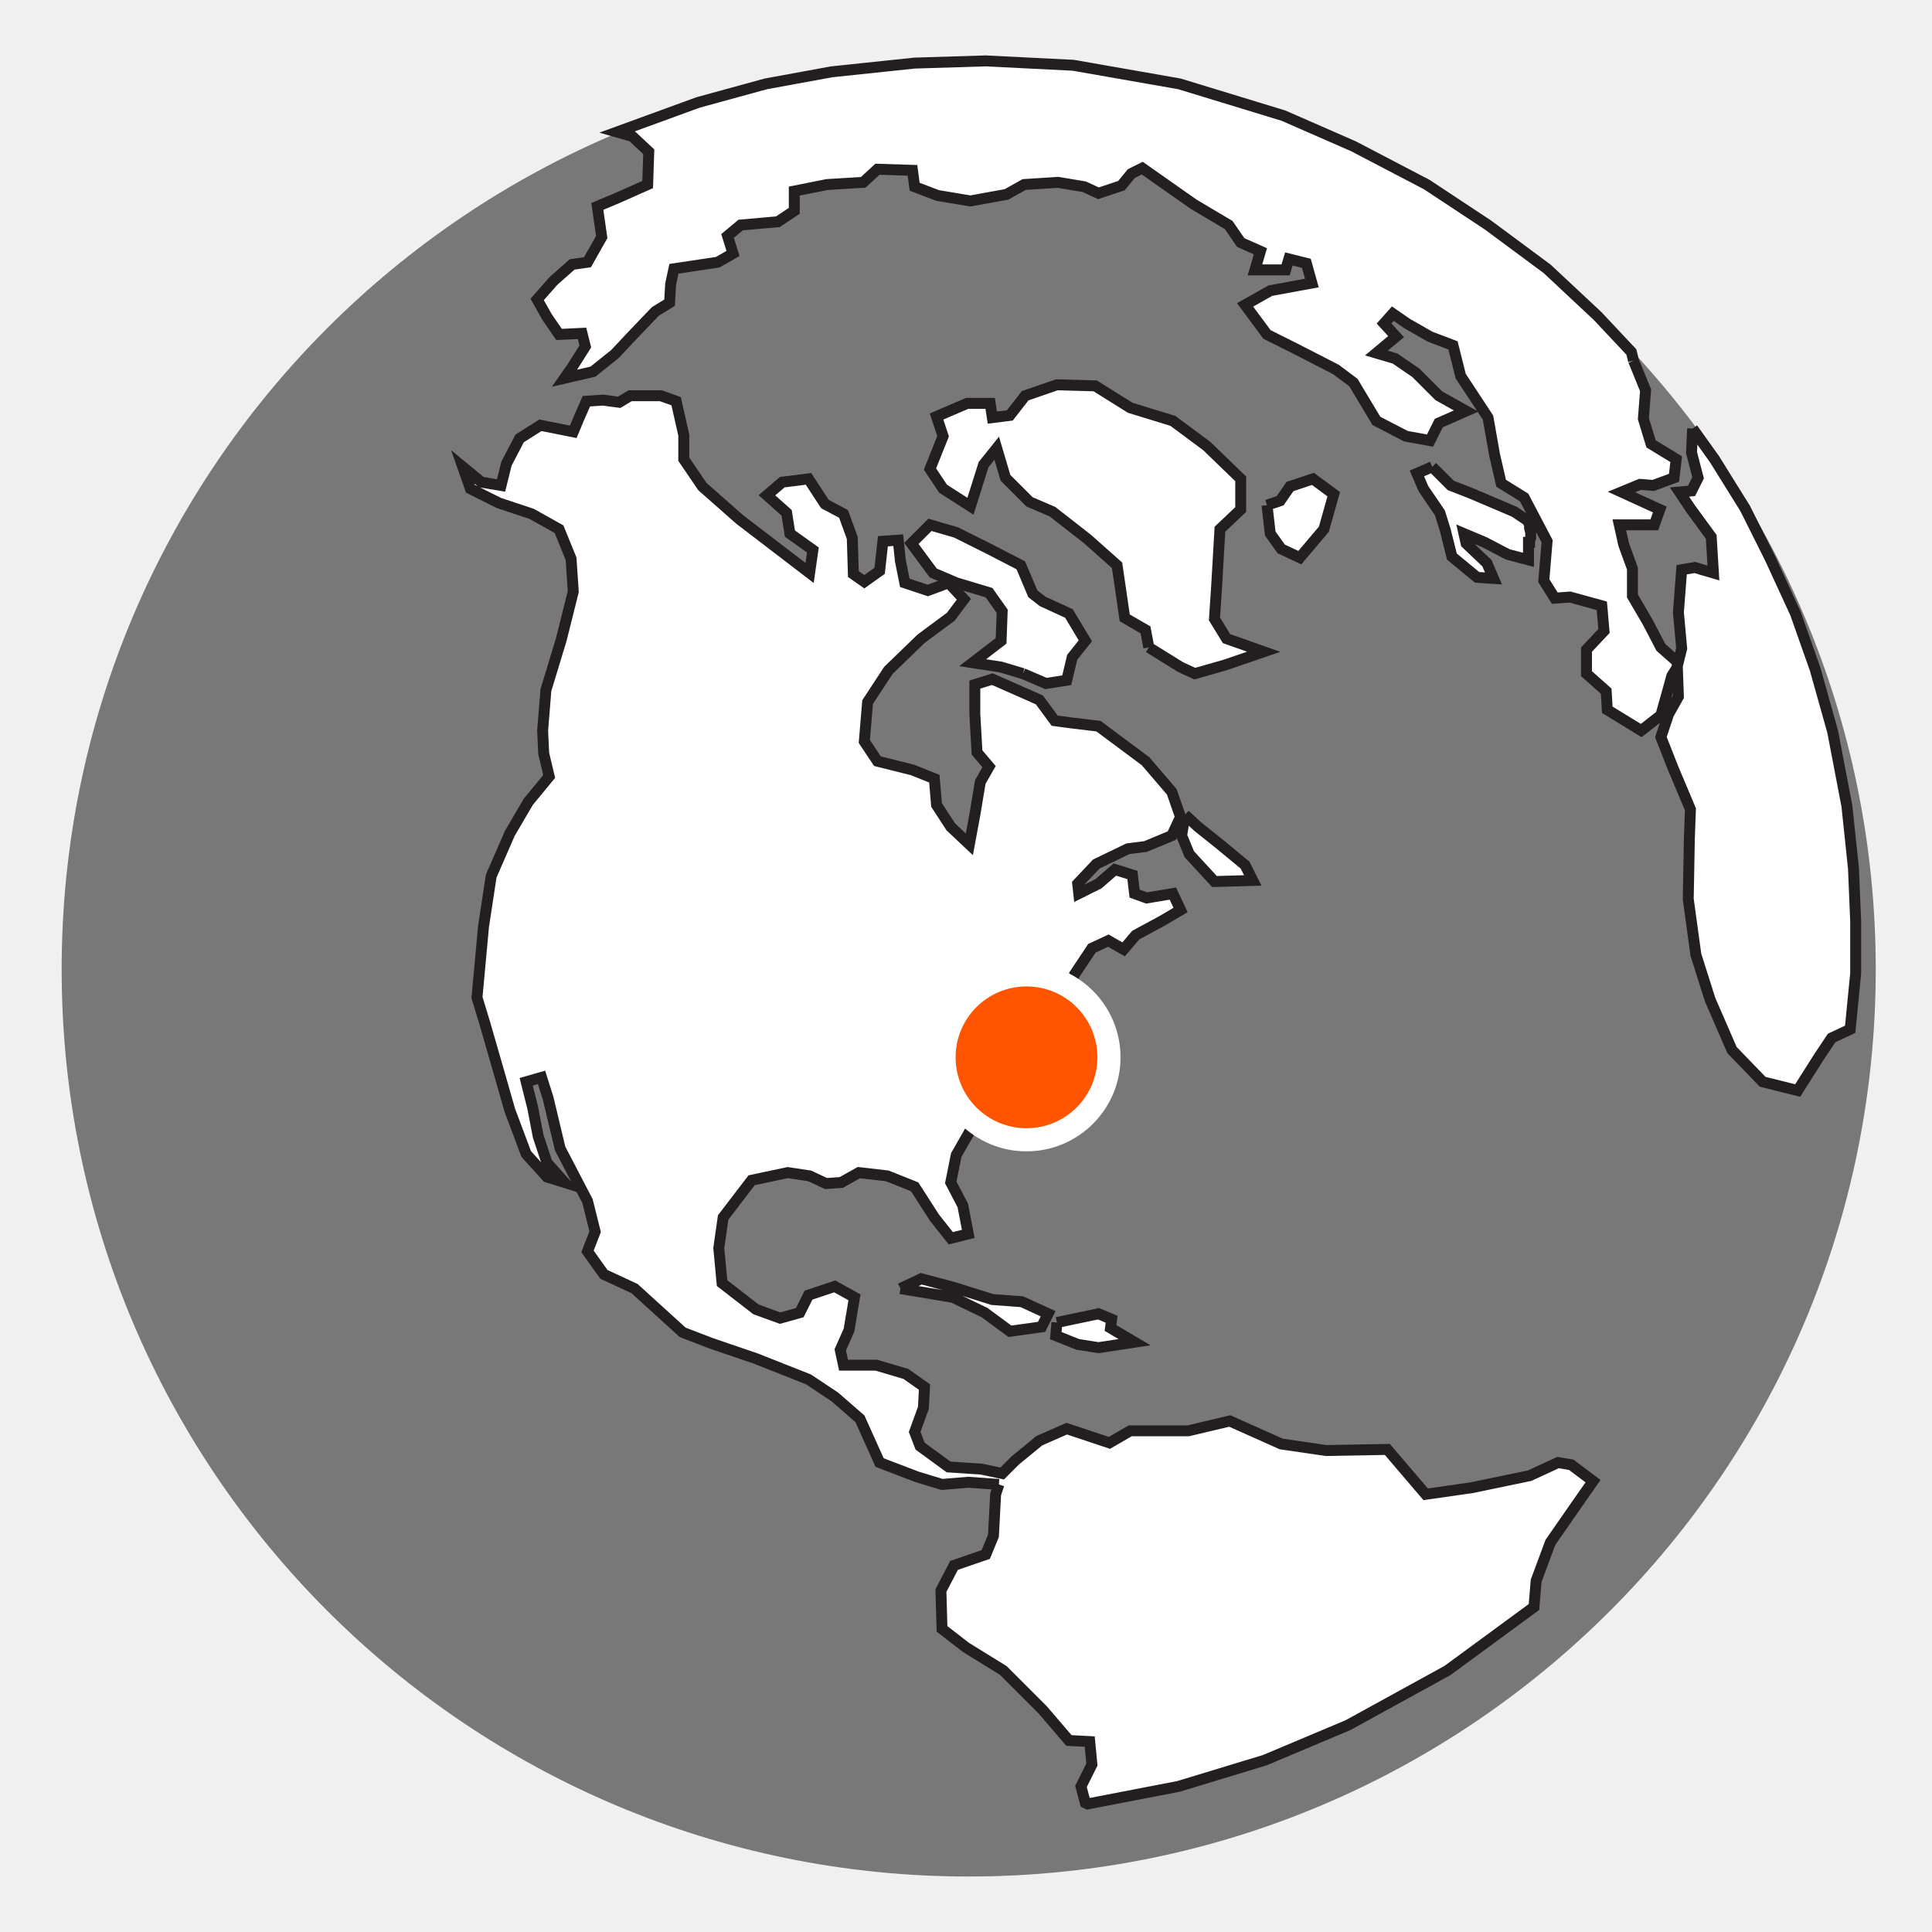
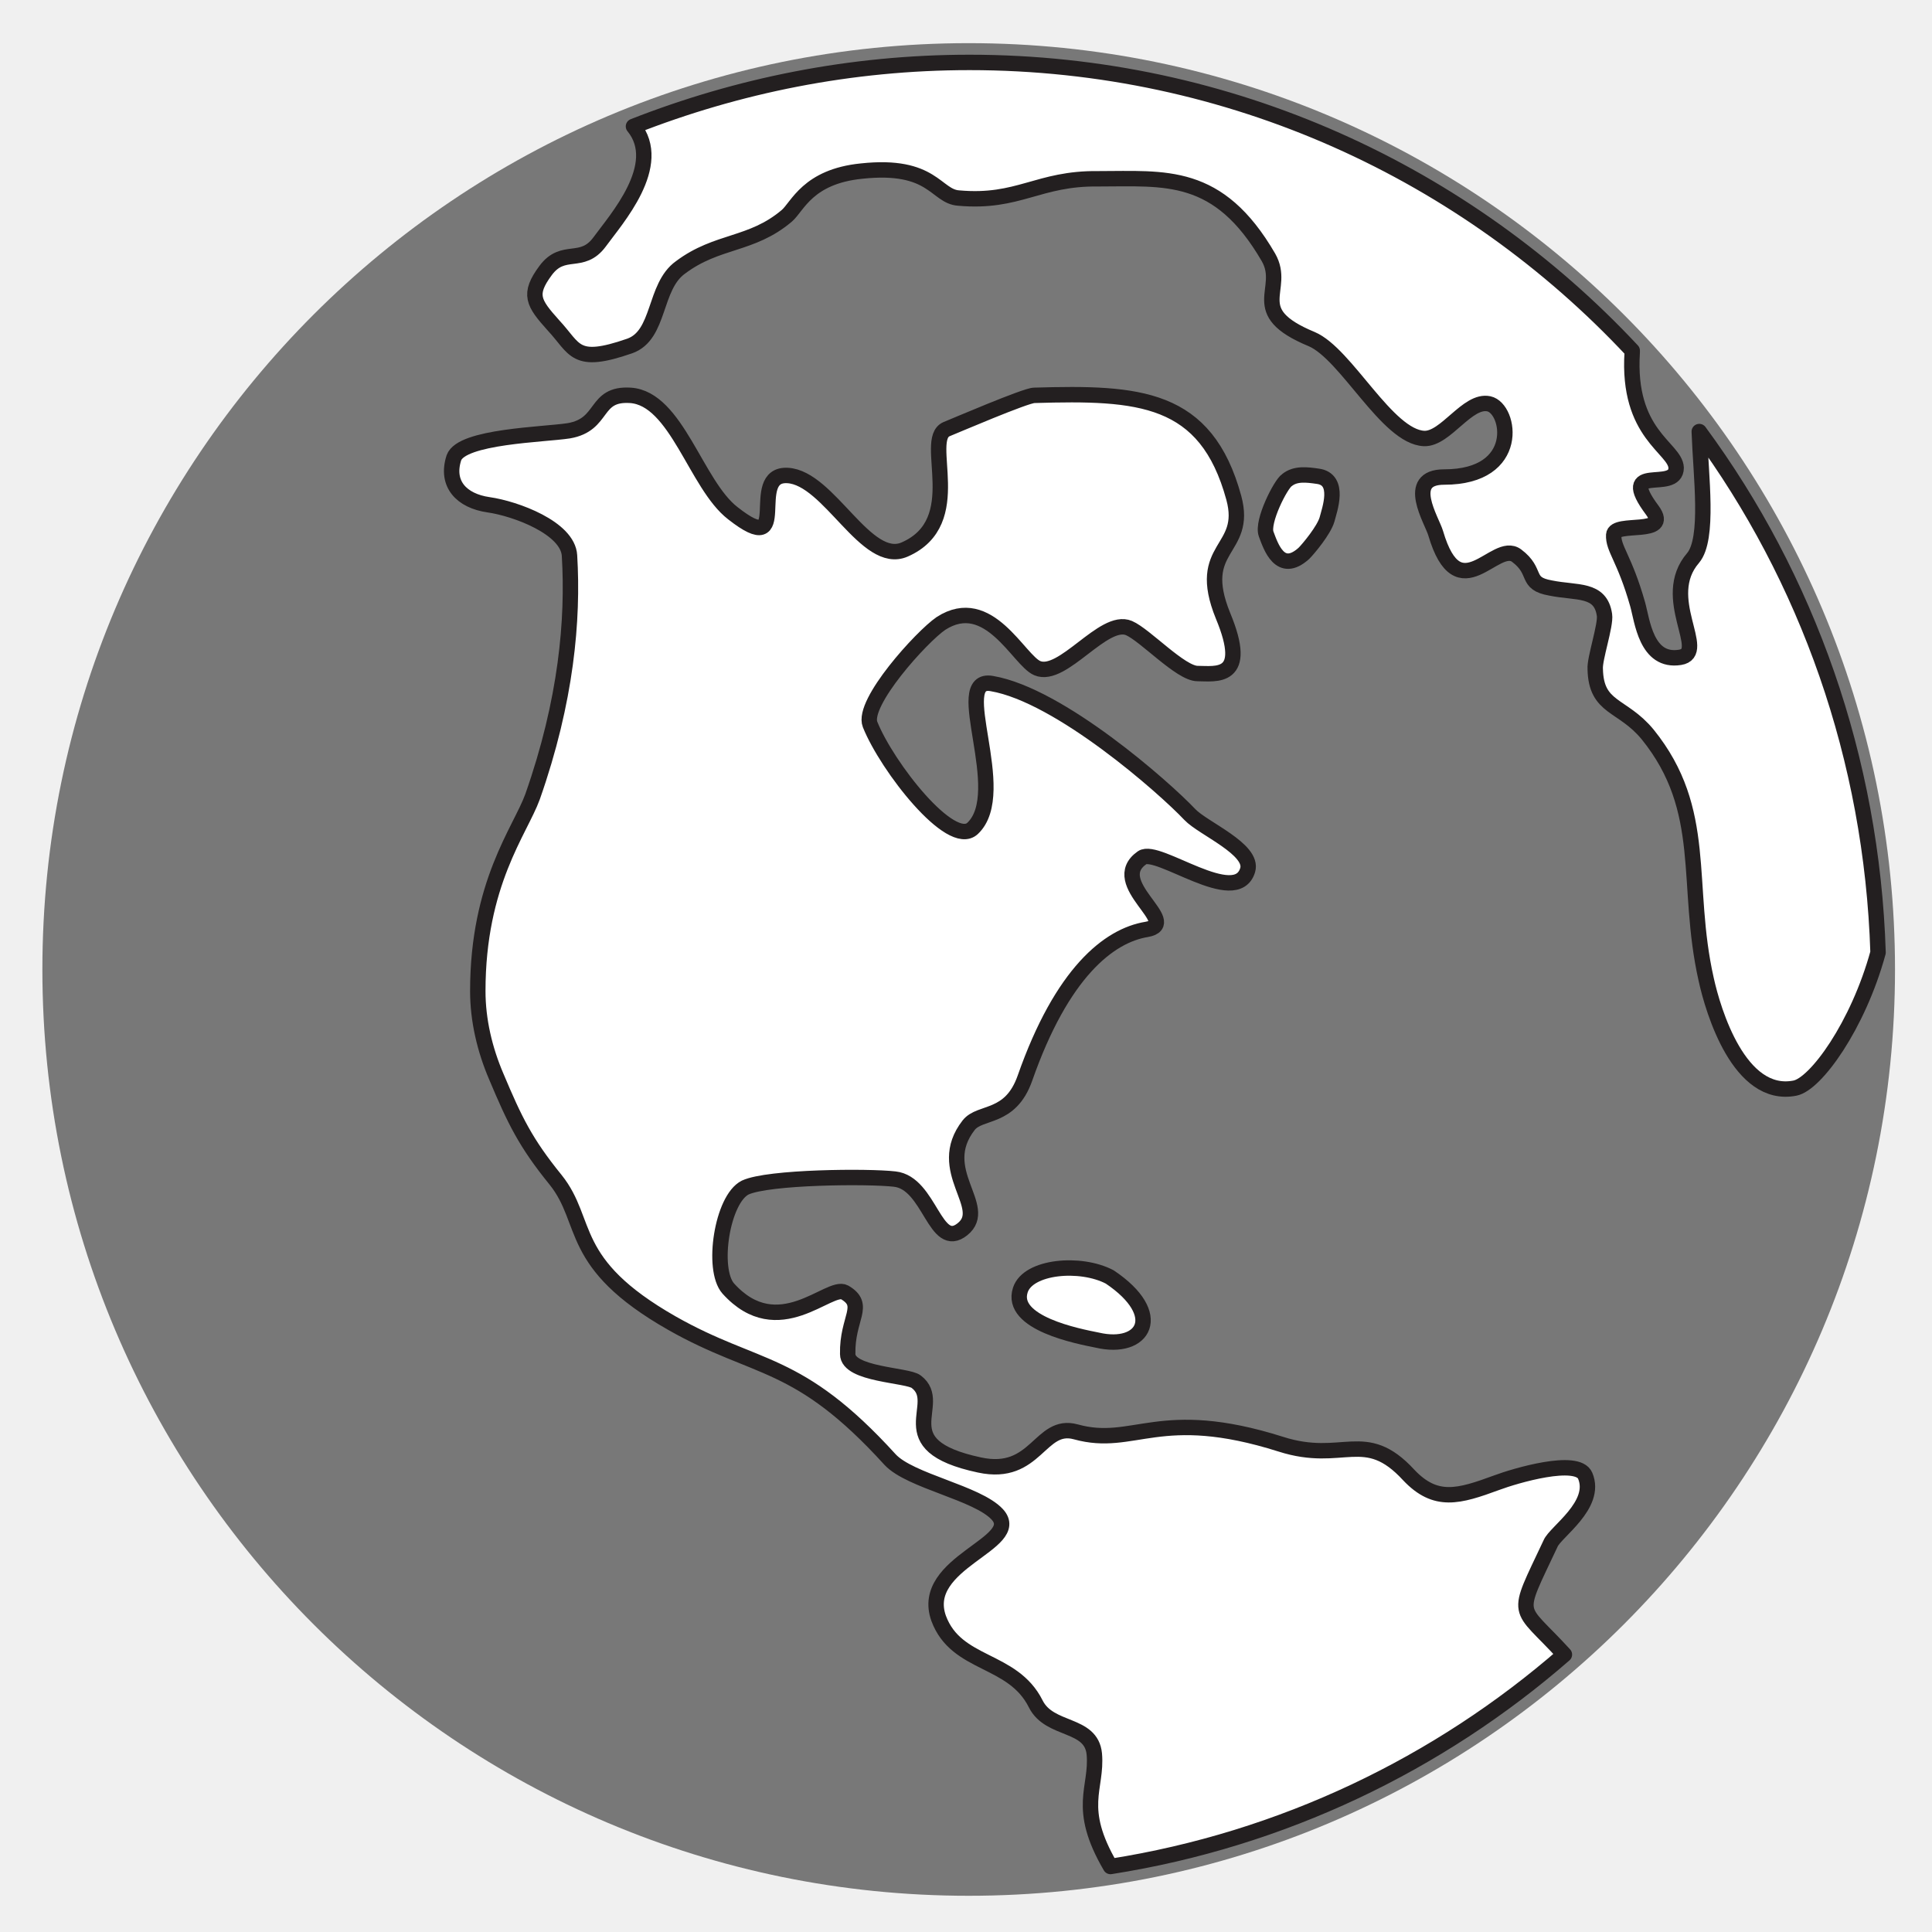
- <svg xmlns="http://www.w3.org/2000/svg" version="1.1" id="Layer_1" x="0px" y="0px" viewBox="0 0 250.6 250.7" style="enable-background:new 0 0 250.6 250.7;" xml:space="preserve">
+ <svg xmlns="http://www.w3.org/2000/svg" version="1.1" id="Layer_1" x="0px" y="0px" viewBox="-180 271.3 250.6 250.7" style="enable-background:new -180 271.3 250.6 250.7;" xml:space="preserve">
  <style type="text/css">
- 	.st0{opacity:0.5;}
- 	.st1{fill:#FFFFFF;stroke:#231F20;stroke-miterlimit:10;}
- 	.st2{fill:#FF5500;stroke:#FFFFFF;stroke-width:3;stroke-miterlimit:10;}
+ 	.st0{opacity:0.5;enable-background:new    ;}
+ 	.st1{fill:#FFFFFF;stroke:#231F20;stroke-width:2;stroke-linecap:round;stroke-linejoin:round;stroke-miterlimit:10;}
</style>
-   <circle id="svg_1" class="st0" cx="125.7" cy="125.8" r="117.7" />
-   <g id="Continents" transform="matrix(1.419847,0,0,1.419847,15.32198,-182.2152) ">
-     <polyline id="svg_3" class="st1" points="80.5,264 80.2,264.9 80,268.7 79.3,270.4 76.4,271.4 75.2,273.7 75.3,277.2 77.5,278.9    80.9,281 84.5,284.6 86.9,287.4 88.8,287.5 89,289.6 88,291.6 88.4,293.1 88.6,293.2 96.9,291.6 104.8,289.2 112.4,286 121.5,281    129.4,275.2 129.6,272.8 130.9,269.3 133.4,265.7 134.8,263.7 132.8,262.2 131.6,262 129,263.2 123.7,264.3 119.5,264.9 116,260.8    110.4,260.9 106.3,260.3 101.6,258.2 97.8,259.1 92.5,259.1 90.6,260.2 86.7,258.9 84.2,260 82,261.8 80.8,263 78.9,262.6    75.9,262.4 73.3,260.5 72.8,259.2 73.6,257 73.7,255.1 72,253.9 69.3,253.1 66.3,253.1 66,251.7 66.8,249.9 67.3,246.9 65.5,245.9    63.1,246.7 62.3,248.3 60.5,248.8 58.3,248 55.2,245.6 54.9,242.4 55.3,239.6 57.9,236.2 61.2,235.5 63.2,235.8 64.7,236.5    66.1,236.4 67.7,235.5 70.3,235.8 72.8,236.8 74.6,239.6 76.1,241.5 77.7,241.1 77.2,238.5 76.1,236.4 76.6,233.9 77.8,231.8    80.9,229.6 82.8,228 83,225 84.2,221.6 85.8,219.3 86.9,219 87.4,217.4 89,215 90.5,214.3 91.9,215.1 93,213.8 95.4,212.5    97.1,211.5 96.4,210 94,210.4 92.9,210 92.7,208.3 91.1,207.8 89.6,209.1 87.8,210 87.7,209.1 89.4,207.3 92.3,205.9 93.9,205.7    96.3,204.7 97.1,203 96.3,200.7 93.9,197.9 89.6,194.7 87.1,194.4 85.6,194.2 84.2,192.3 79.9,190.4 78.3,190.9 78.3,193.6    78.5,197.1 79.6,198.4 78.8,199.8 78.3,202.8 77.8,205.5 76.1,203.9 74.8,201.9 74.6,199.5 72.6,198.7 69.4,197.9 68.2,196.1    68.5,192.5 70.4,189.6 73.4,186.7 76.1,184.7 77.3,183.1 75.9,181.6 74,182.3 71.9,181.6 71.5,179.6 71.3,177.7 69.9,177.8    69.6,180.5 68.2,181.5 67.2,180.8 67.1,177.5 66.3,175.3 64.6,174.4 63.1,172.1 60.7,172.4 59.3,173.6 61.1,175.2 61.4,177.1    63.5,178.6 63.2,180.7 56.8,175.8 53.4,172.8 51.7,170.3 51.7,168.1 51,165 49.6,164.5 46.8,164.5 45.8,165.1 44.3,164.9 42.8,165    42.1,166.6 41.6,167.8 38.6,167.2 36.7,168.4 35.5,170.7 35,172.7 33.2,172.4 31.5,171 32.2,173 34.8,174.3 37.8,175.3 40.3,176.7    41.4,179.4 41.6,182.4 40.5,186.8 39.1,191.4 38.8,195.1 38.9,197.2 39.4,199.3 37.5,201.6 35.8,204.5 34.1,208.4 33.4,213    32.8,219.5 33.5,221.8 34.8,226.3 35.8,229.8 37.3,233.8 39.2,235.9 40.8,236.4 39.2,234.6 38.4,232.2 37.9,229.6 37.3,227.2    38.7,226.8 39.3,228.7 40.4,233.3 42.9,238.1 43.6,240.9 42.9,242.7 44.4,244.8 47.2,246.1 51.6,250.1 54.2,251.1 58.3,252.5    63.1,254.4 65.5,256 67.8,258 69.6,262 73,263.3 75.3,264 77.7,263.8 80.5,264  " />
-     <polyline id="svg_4" class="st1" points="71.5,246.1 73.4,245.2 76.4,246 79.9,247.1 82.6,247.3 85,248.4 84.4,249.6 81.5,250    79.2,248.3 76.3,246.9 71.5,246.1  " />
-     <polyline id="svg_5" class="st1" points="85.8,249.2 85.7,250.4 87.7,251.2 89.6,251.5 92.9,251 90.7,249.7 90.8,248.9 89.6,248.4    85.8,249.2  " />
-     <polyline id="svg_6" class="st1" points="97.5,202.8 98.7,203.9 100.7,205.5 103,207.4 103.7,208.8 100.2,208.9 97.9,206.4    97.2,204.7 97.5,202.8  " />
-     <polyline id="svg_7" class="st1" points="82.7,189.9 80.7,189.3 78.1,188.9 80.7,186.9 80.8,184.2 79.6,182.5 76.6,181.6    74.5,180.7 72.5,178 74.2,176.3 76.6,177 79.6,178.5 82.5,180 83.6,182.6 84.5,183.3 86.9,184.4 88.4,186.9 87.2,188.4 86.7,190.5    84.8,190.8 82.7,189.9  " />
-     <polyline id="svg_8" class="st1" points="94.2,187.5 97.1,189.3 98.4,189.9 101.2,189.1 104.7,187.9 101.3,186.7 100.2,184.9    100.4,181.9 100.7,176.7 102.6,174.9 102.6,172.1 99.5,169.1 96.4,166.8 92.5,165.6 89.3,163.6 85.8,163.5 82.9,164.5 81.5,166.3    79.9,166.5 79.7,165.2 77.6,165.2 74.8,166.4 75.4,168.2 74.2,171.2 75.4,173 77.9,174.6 79.1,170.8 80.3,169.3 81.1,172    83.3,174.2 85.4,175.1 88.6,177.6 91.3,180 92,184.8 93.9,185.9 94.2,187.5  " />
-     <polyline id="svg_9" class="st1" points="105,174.5 105.3,177.1 106.3,178.5 108,179.3 110.2,176.7 111.1,173.5 109.2,172.1    107.1,172.8 106.2,174.1 105,174.5  " />
-     <polyline id="svg_10" class="st1" points="138.5,161.3 139.6,164 139.4,166.6 140.1,168.9 142.4,170.3 142.2,172 140.3,172.7    139.1,172.6 137.4,173.3 140.9,174.9 140.4,176.3 137.2,176.3 137.6,178.1 138.4,180.3 138.4,182.8 139.8,185.2 141,187.5    142.7,189 142,190.1 141.7,191.2 141,193.7 139.2,195.1 136.1,193.2 136,191.5 134.2,189.9 134.2,187.7 135.8,186 135.6,183.7    132.7,182.9 131.3,183 130.3,181.4 130.6,177.8 128.5,173.8 126.4,172.5 125.8,169.9 125.2,166.5 122.7,162.7 122,159.9    119.9,159.1 117.8,157.9 116.5,157 115.7,157.9 116.8,159.1 115,160.6 116.7,161.1 118.6,162.4 120.7,164.5 123.2,165.9 120.7,167    119.9,168.6 117.7,168.2 115,166.8 112.9,163.3 111.3,162.1 107.6,160.2 105,158.9 103,156.2 105.3,154.9 109.1,154.2 108.6,152.4    107,152 106.7,153 103.9,153 104.4,151.3 102.6,150.5 101.5,148.9 98.3,147 93.6,143.7 92.6,144.2 91.7,145.3 89.6,146 88.3,145.4    85.9,145 82.8,145.2 81.2,146.1 77.9,146.7 74.9,146.2 72.8,145.4 72.6,143.9 69.4,143.8 68.1,145 64.8,145.2 61.8,145.8    61.8,147.6 60.3,148.6 56.9,148.9 55.7,149.9 56.2,151.5 54.8,152.3 50.8,152.9 50.5,154.3 50.4,156 49.1,156.8 46.9,159.1    45.4,160.7 43.4,162.3 40.8,162.9 41.5,161.9 42.7,160 42.4,158.8 40.3,158.9 39.2,157.3 38.3,155.7 39.8,154 41.5,152.5    42.9,152.3 44.2,150 43.8,147.2 45.7,146.4 48.4,145.2 48.5,142.2 47,140.8 45.6,140.4 53,137.7 59.2,136 65.2,134.9 72.8,134.1    79.3,133.9 87.3,134.3 97,136 106.5,138.9 112.9,141.7 119.6,145.2 125.2,148.9 130.6,152.9 135.2,157.2 138.3,160.5 138.5,161.3     " />
-     <polyline id="svg_11" class="st1" points="120.1,171 118.7,171.6 119.3,173 120.8,175.2 121.3,176.8 121.9,179.2 124.2,181.1    125.7,181.2 125.1,179.8 123.2,178 123,177.1 124.9,177.9 127,179 128.9,179.5 128.9,177.9 129,177.9 129,177.7 129.1,177.5    129.1,177.3 129.1,177 129,176.6 129,176.3 128.9,176.1 128.9,176 128.8,175.9 127.6,175.1 123.6,173.4 121.8,172.7 120.1,171  " />
-     <polyline id="svg_12" class="st1" points="143.9,167.5 143.8,169.7 144.4,172 143.8,173.2 142.7,173.3 143.7,174.8 145.6,177.4    145.8,180.7 144.1,180.2 142.9,180.4 142.6,184.3 142.9,187.6 142.5,189.2 142.6,192 141.7,193.6 141,195.7 142.1,198.5    143.7,202.3 143.6,205 143.5,210.5 144.2,215.6 145.5,219.7 147.5,224.3 150.3,227.2 153.5,228 155.4,225 156.6,223.2 158.3,222.4    158.8,217.3 158.8,212.5 158.6,207.7 158,202 156.7,195.2 155.1,189.5 153.3,184.4 151,179.4 148.7,174.8 145.9,170.3 143.9,167.5     " />
+   <circle id="water" class="st0" cx="-54.3" cy="397.1" r="120.2" />
+   <g id="Land">
+     <path class="st1" d="M-36,437c-3.8-2-10.6-1.4-11.6,1.7c-1.4,4.3,7.5,6,10,6.5C-31.6,446.6-28.7,441.9-36,437z" />
+     <path class="st1" d="M25.7,462.8c-1-2.4-9.1,0-11.5,0.9c-4.9,1.8-7.9,2.7-11.4-1c-5.7-6.2-8.5-1.4-16.6-4c-15.8-5-19,0.5-26.6-1.6   c-4.7-1.3-5.1,5.9-12.5,4.3c-12.2-2.6-4.4-7.9-8.2-10.8c-1.1-0.9-8.9-0.9-8.9-3.6c-0.1-4.7,2.5-6.3-0.4-8c-2-1.1-8.6,6.7-15.1-0.5   c-2.2-2.5-0.8-11.6,2.2-13.1c3-1.4,16-1.5,19.4-1.1c4.6,0.5,5.2,9.4,8.8,6.5c3.6-2.9-3.8-7.6,0.8-13.5c1.5-1.9,5.4-0.7,7.3-6.1   c4.8-13.7,10.9-18.5,15.8-19.3c4.6-0.8-5.3-6-0.6-9.3c2-1.4,12.2,6.6,13.7,1.6c0.8-2.7-5.8-5.4-7.5-7.2c-3.3-3.5-16.9-15.5-25.7-17   c-5.5-1,2.5,14.1-2.5,18.8c-2.8,2.6-11.1-8-13.3-13.5c-1.1-2.8,6.7-11.4,9.2-13.1c6.2-4,10.1,4.8,12.5,5.8   c3.3,1.4,8.6-6.6,11.9-5.2c2.1,0.9,6.7,5.9,8.9,5.9c2.3,0,6.8,0.9,3.3-7.5c-3.7-9.1,3.3-8.3,1.4-15.3   c-3.6-13.2-12.3-13.7-25.9-13.3c-1.1,0-10.4,4-11.4,4.4c-3.1,1.4,2.8,12-5.4,15.6c-5,2.2-9.8-9.3-15.2-9.6s0.8,11.1-7.1,4.9   c-4.8-3.7-7.3-14.9-13.3-15.3c-4.8-0.3-3.3,3.8-8,4.6c-3.2,0.5-13.9,0.7-14.9,3.5c-1.1,3.4,1,5.6,4.5,6.1s10.3,3,10.5,6.6   c0.5,8.3-0.4,18.8-4.8,31.3c-1.6,4.4-7.1,11.2-7.1,25.2c0,3.8,0.9,7.6,2.4,11.1c2.4,5.7,3.8,8.6,7.7,13.4   c4.4,5.5,1.4,10.8,15.1,18.6c11.1,6.3,16.3,4.5,28.3,17.7c2.6,2.8,11.3,4.3,13.9,7.1c3.5,3.8-10.2,6.2-7.6,13.5   c2.3,6.2,9.6,5.1,12.6,11.1c1.8,3.6,7.2,2.4,7.6,6.5c0.4,4.5-2.4,6.9,2.1,14.6c22.3-3.5,42.6-13.3,58.9-27.5   c-6.1-6.7-6.5-4.4-1.8-14.4C21.8,470.1,27.3,466.6,25.7,462.8z" />
+     <path class="st1" d="M-15.7,340.6c0.6,1.6,1.8,5.3,4.9,2.5c0.6-0.6,2.6-3,3-4.4c0.3-1.2,1.8-5.2-1.2-5.6c-1.4-0.2-2.9-0.4-4,0.5   C-13.8,334.1-16.3,339-15.7,340.6z" />
+     <path class="st1" d="M40.5,327.3c0.2,5.8,1.3,13.9-0.8,16.4c-4.5,5.2,2.1,12.3-1.7,12.9c-4.4,0.7-4.9-4.8-5.5-6.9   c-1.7-6-3.2-7.2-3.1-9c0.1-1.8,7.5,0.2,5-3.2c-4.7-6.3,3.1-2.2,3.1-5.5c-0.1-2.6-6.4-4.3-5.7-15l0-0.2c-21.5-23-52.1-37.4-86-37.4   c-15.4,0-30.1,3-43.6,8.3c4.1,5-2.3,12.1-4.4,15c-2.3,3.1-4.7,0.6-7,3.7s-1.6,4.2,1,7.1c2.9,3.1,2.7,5.2,9.9,2.7   c4-1.4,3.1-7.7,6.6-10.2c4.8-3.6,9.2-2.8,13.8-6.7c1.4-1.2,2.7-5.1,9.7-5.8c9.3-1,9.6,3.3,12.6,3.5c7.8,0.7,10.3-2.6,18.1-2.5   c8.7,0,15.6-1,22.1,10.2c2.4,4.2-3.1,7,5.6,10.6c4.5,1.9,9.8,12.7,14.6,12.9c2.8,0.1,5.6-5.1,8.4-4.5c2.8,0.6,4.3,9.5-5.8,9.5   c-5.2,0-1.6,5.6-1.1,7.3c3,10.2,7.7,0.8,10.5,2.9s1,3.6,4.4,4.2c3.4,0.7,6.5,0,7,3.5c0.2,1.3-1.3,5.7-1.2,7   c0.1,5.2,3.5,4.5,6.8,8.5c8,9.9,4.8,19.4,7.6,31.8c0.9,4.1,4.3,15.5,11.5,14.1c2.7-0.5,8.2-8.1,10.8-17.6   C62.9,369.7,54.5,346.3,40.5,327.3z" />
  </g>
-   <circle class="st2" cx="133.2" cy="137.2" r="10.7" />
</svg>
